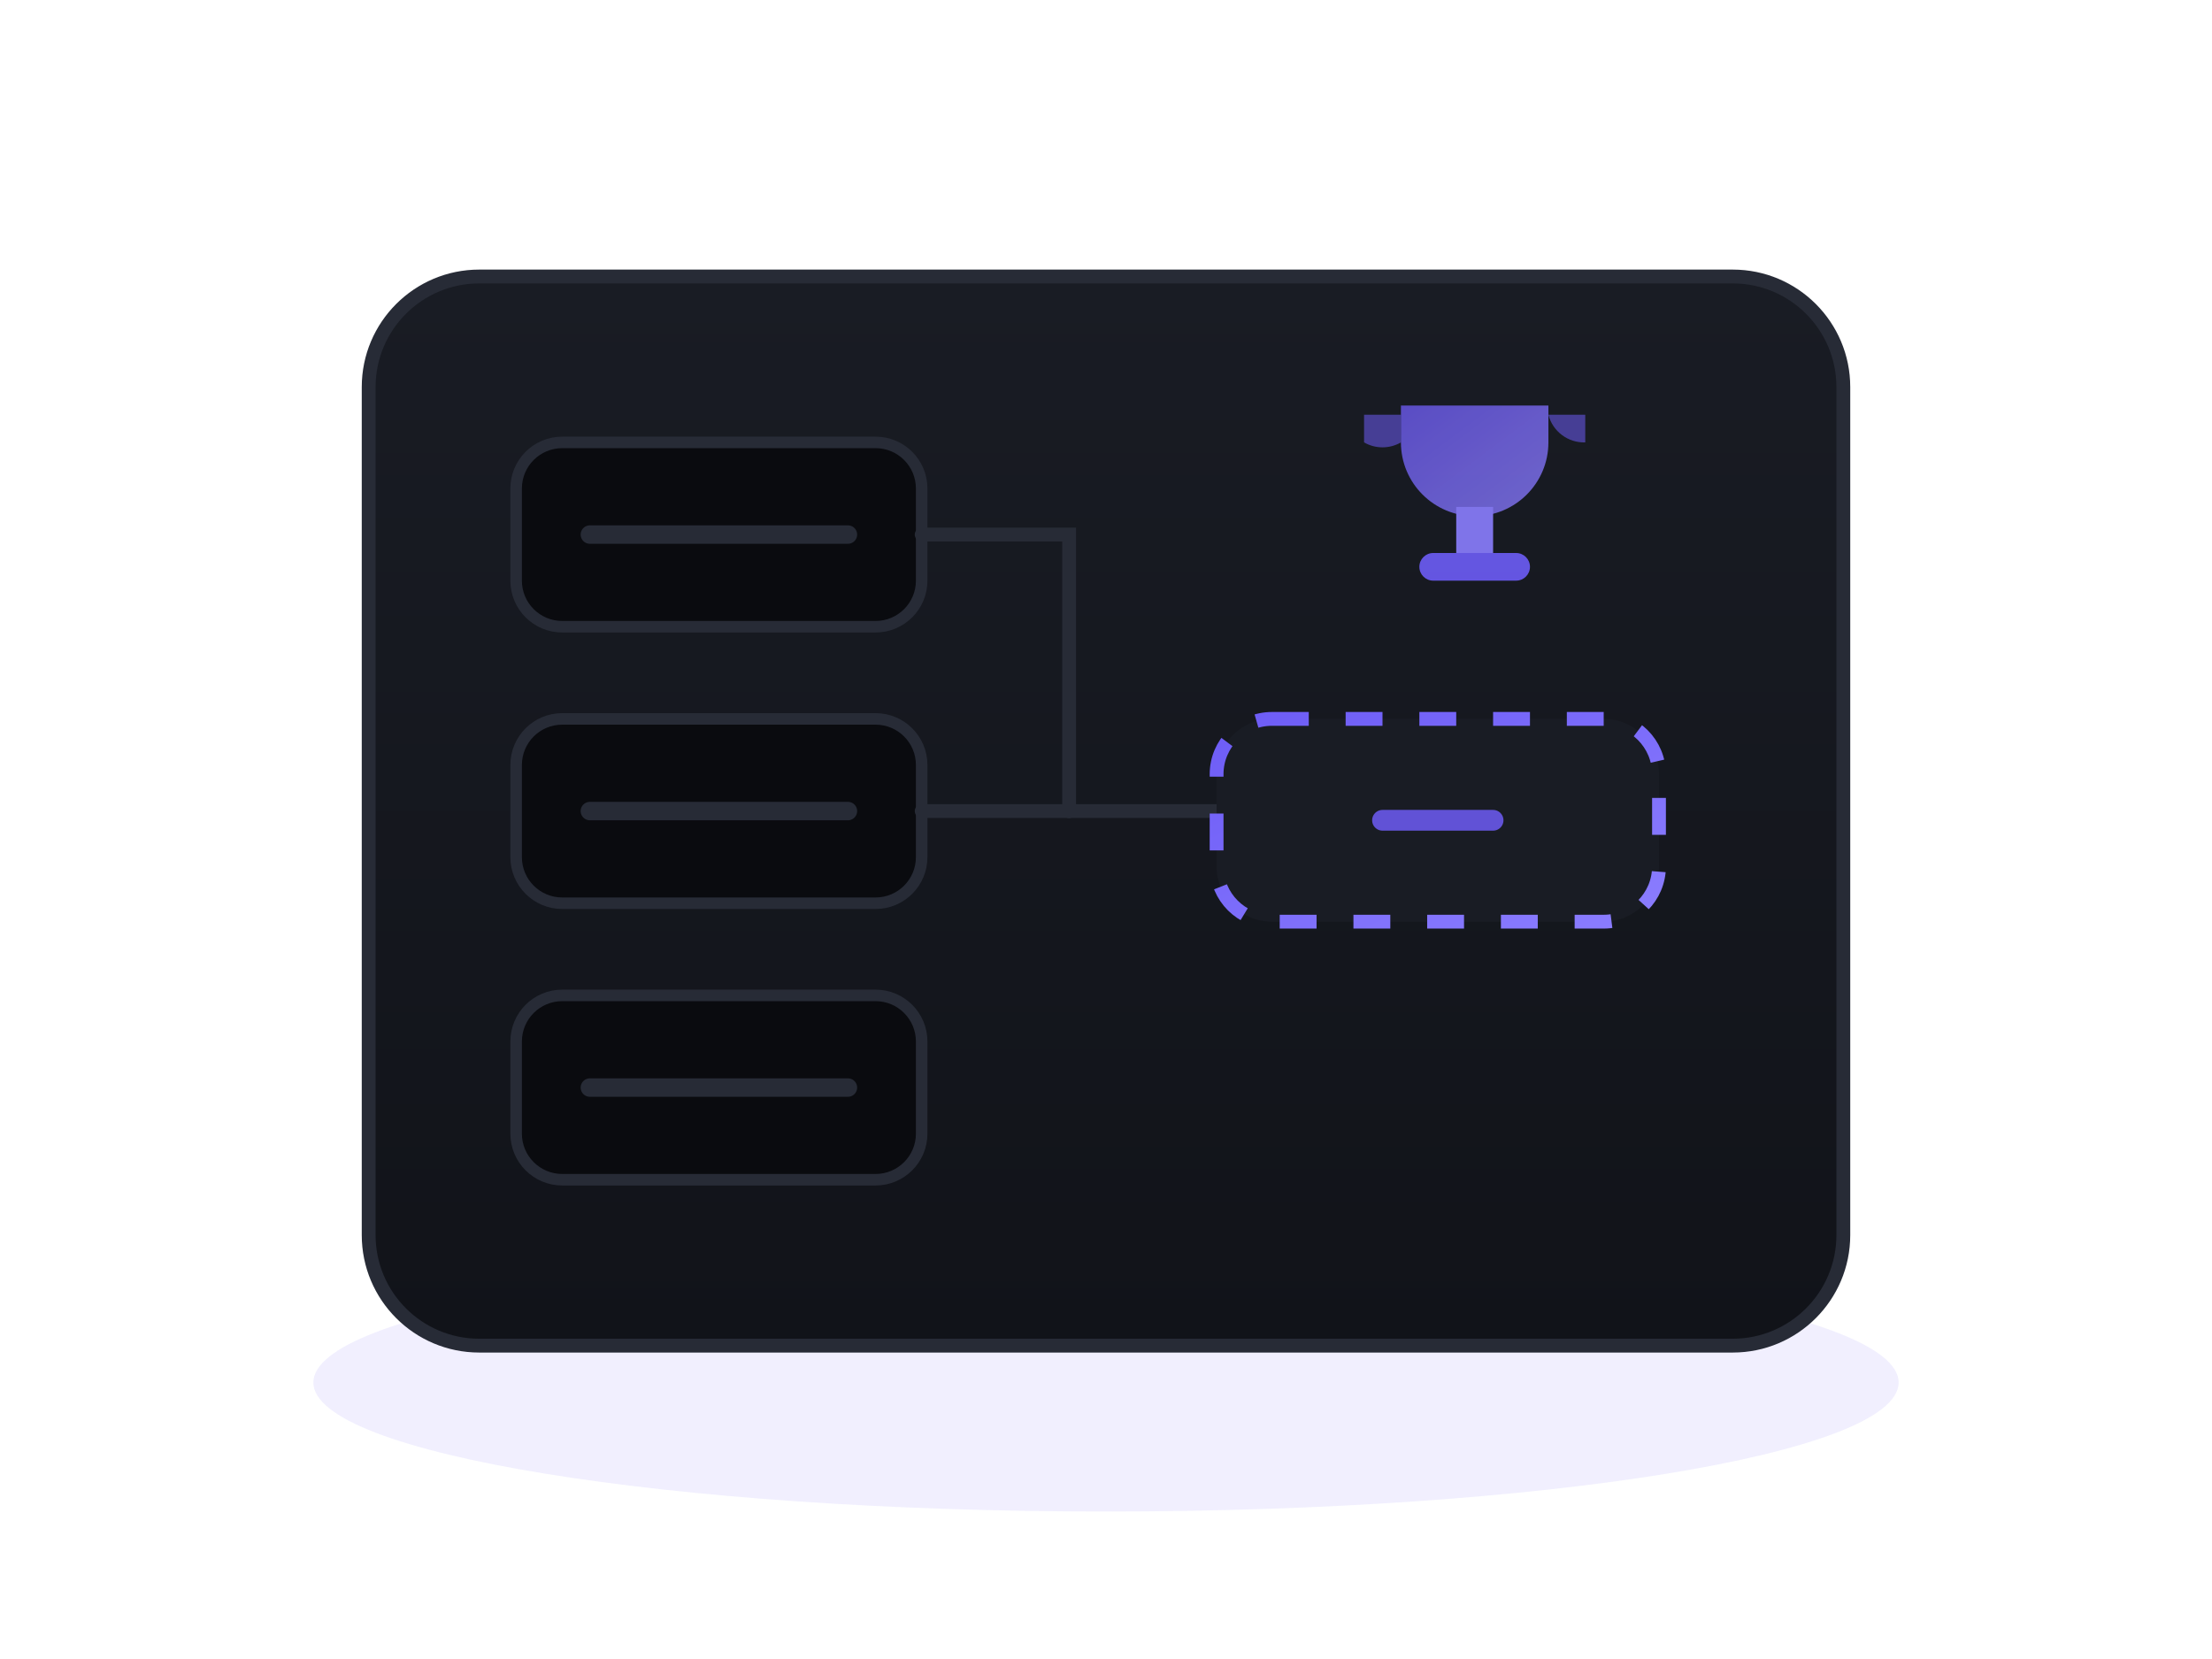
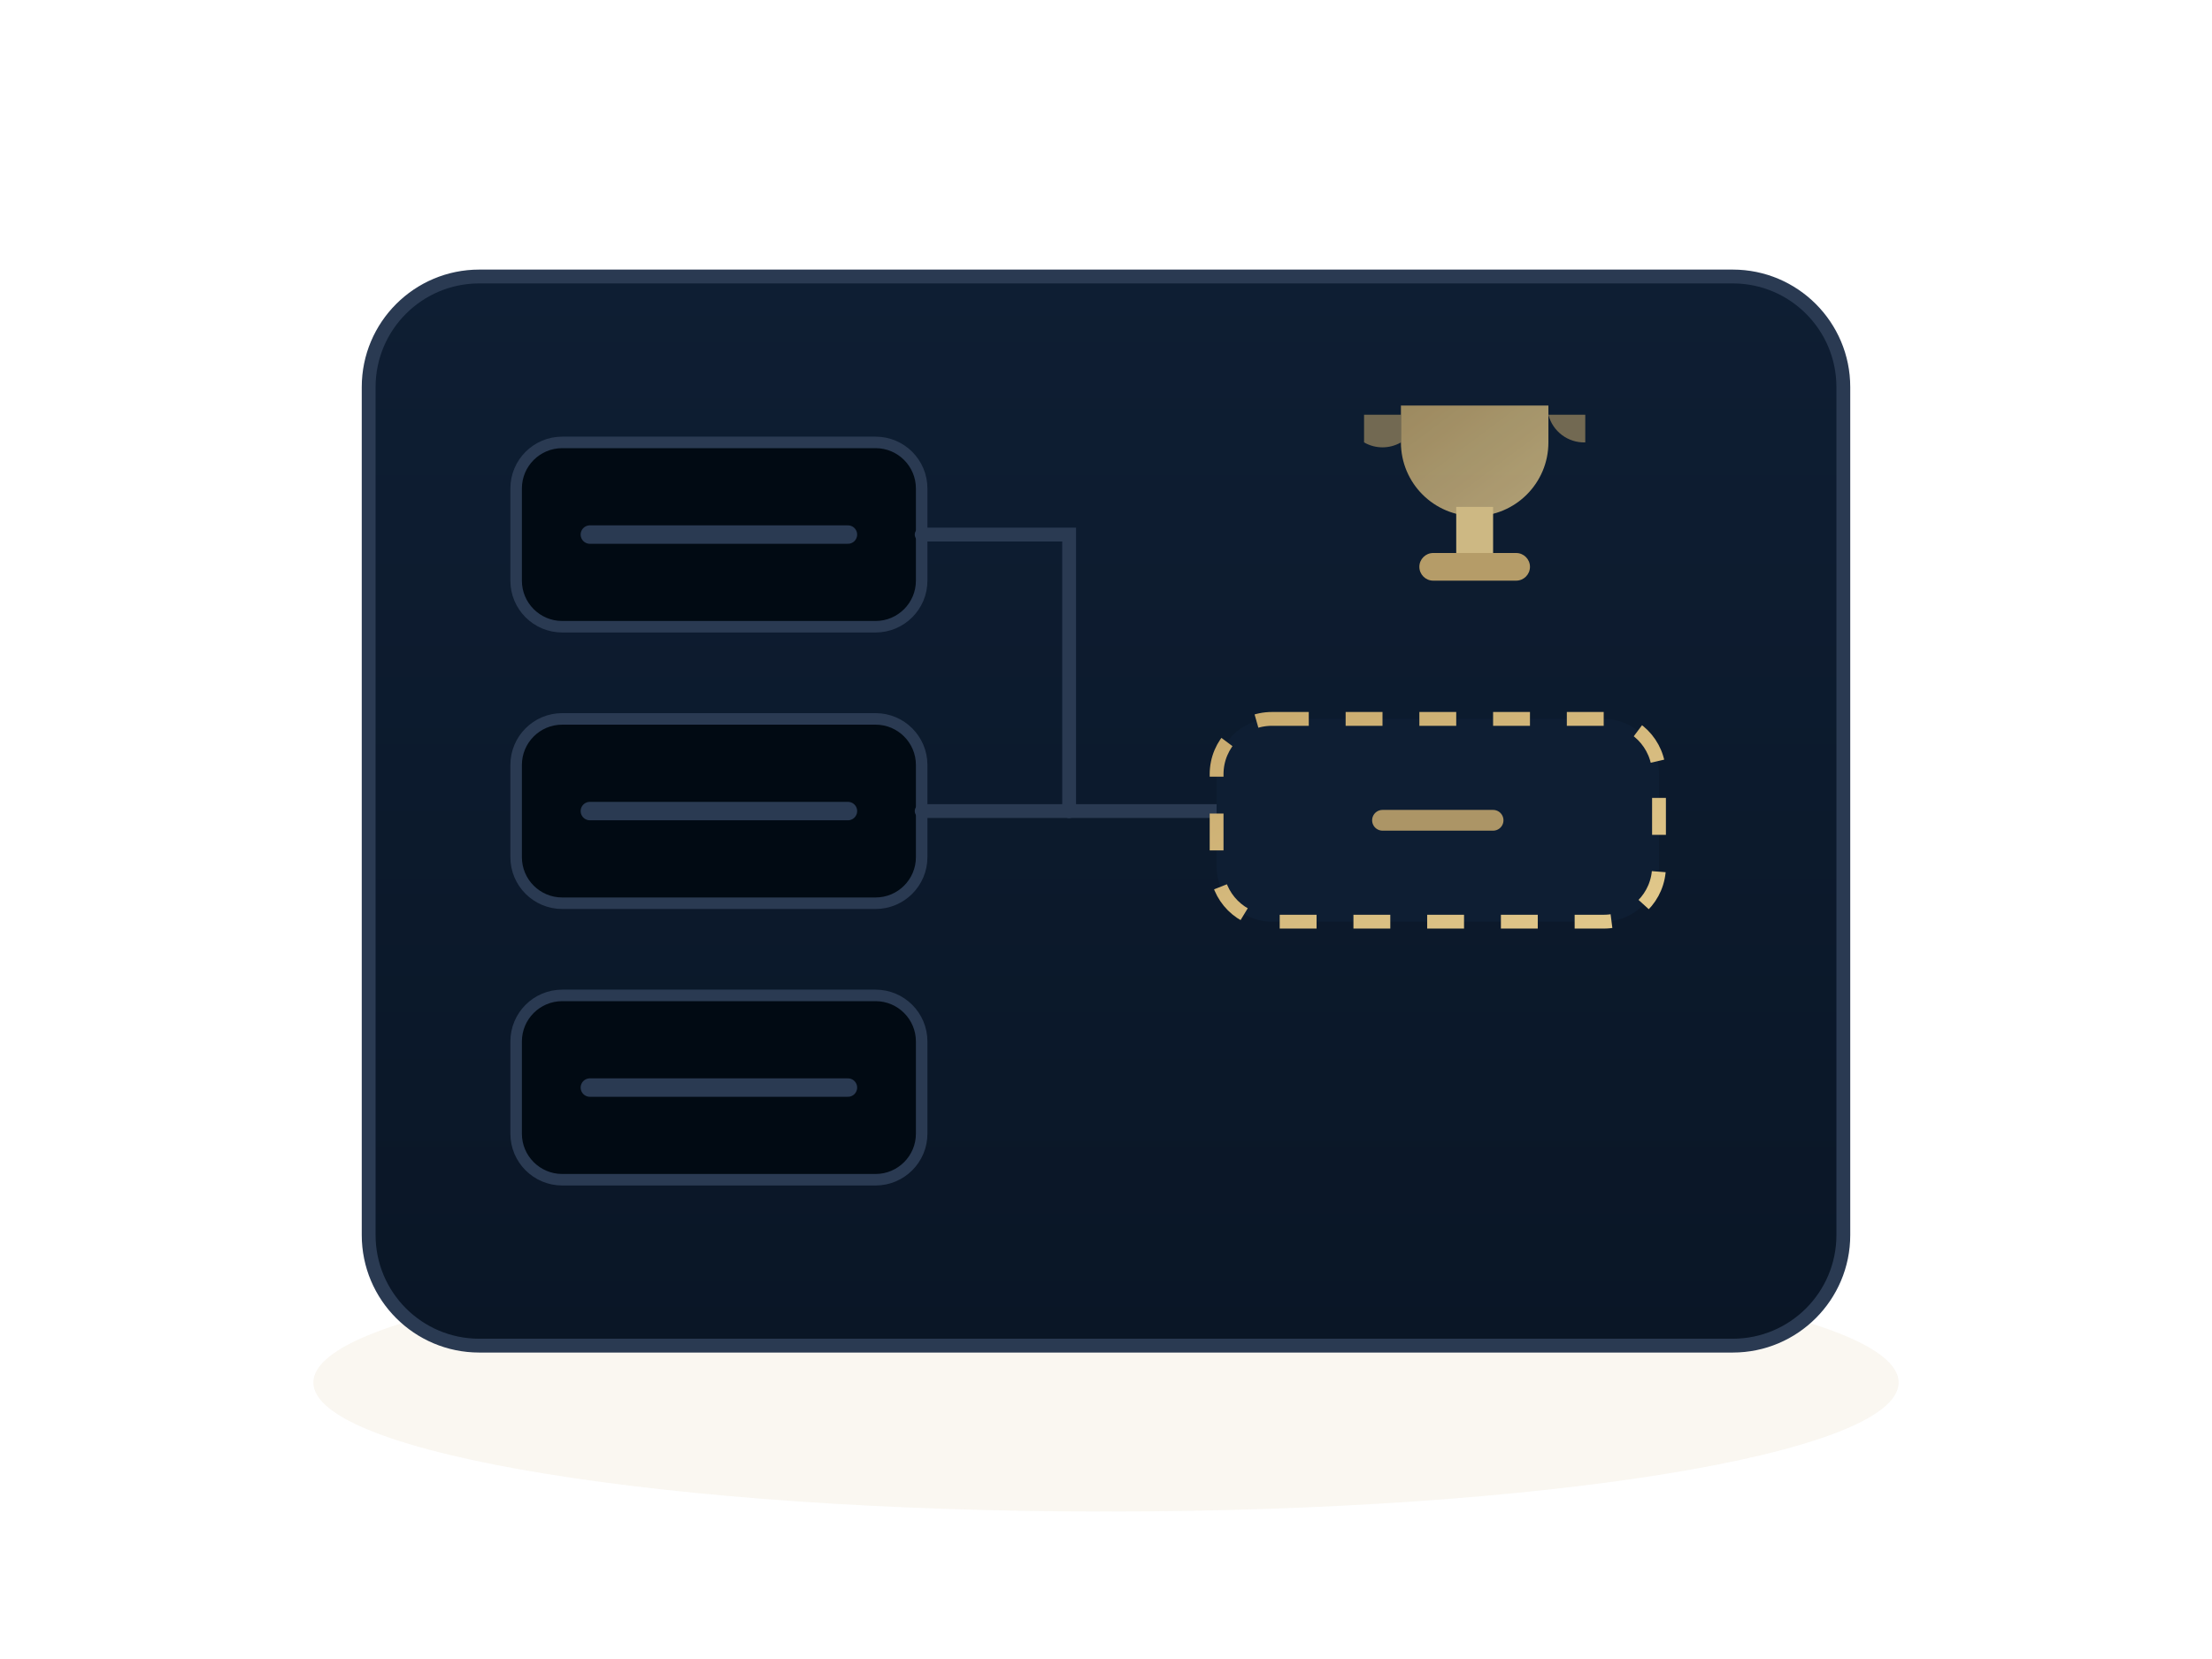
<svg xmlns="http://www.w3.org/2000/svg" width="240" height="180" viewBox="0 0 240 180" fill="none" role="img" aria-label="No data yet">
  <defs>
    <linearGradient id="es-surface" x1="0" y1="0" x2="0" y2="1">
-       <stop offset="0" stop-color="#191c24" />
-       <stop offset="1" stop-color="#111319" />
+       <stop offset="0" stop-color="#0e1e33" />
+       <stop offset="1" stop-color="#0a1626" />
    </linearGradient>
    <linearGradient id="es-accent" x1="0" y1="0" x2="1" y2="1">
-       <stop offset="0" stop-color="#6d5cf6" />
-       <stop offset="1" stop-color="#8b7dff" />
+       <stop offset="0" stop-color="#c8aa6e" />
+       <stop offset="1" stop-color="#e2c98c" />
    </linearGradient>
  </defs>
-   <ellipse cx="120" cy="150" rx="86" ry="14" fill="#6d5cf6" opacity="0.10" />
-   <rect x="40" y="30" width="160" height="116" rx="12" fill="url(#es-surface)" stroke="#272b36" stroke-width="1.5" />
-   <rect x="56" y="48" width="44" height="20" rx="5" fill="#0a0b0f" stroke="#272b36" stroke-width="1.25" />
-   <rect x="56" y="78" width="44" height="20" rx="5" fill="#0a0b0f" stroke="#272b36" stroke-width="1.25" />
-   <rect x="56" y="108" width="44" height="20" rx="5" fill="#0a0b0f" stroke="#272b36" stroke-width="1.25" />
-   <line x1="64" y1="58" x2="92" y2="58" stroke="#272b36" stroke-width="2" stroke-linecap="round" />
-   <line x1="64" y1="88" x2="92" y2="88" stroke="#272b36" stroke-width="2" stroke-linecap="round" />
-   <line x1="64" y1="118" x2="92" y2="118" stroke="#272b36" stroke-width="2" stroke-linecap="round" />
-   <path d="M100 58 H116 V88" fill="none" stroke="#272b36" stroke-width="1.5" stroke-linecap="round" />
-   <path d="M100 88 H116" fill="none" stroke="#272b36" stroke-width="1.5" stroke-linecap="round" />
-   <path d="M116 88 H132" fill="none" stroke="#272b36" stroke-width="1.5" stroke-linecap="round" />
-   <rect x="132" y="78" width="48" height="22" rx="6" fill="#191c24" stroke="url(#es-accent)" stroke-width="1.5" stroke-dasharray="4 4" />
-   <path d="M150 89 h12" stroke="#6d5cf6" stroke-width="2.25" stroke-linecap="round" opacity="0.85" />
+   <ellipse cx="120" cy="150" rx="86" ry="14" fill="#c8aa6e" opacity="0.10" />
+   <rect x="40" y="30" width="160" height="116" rx="12" fill="url(#es-surface)" stroke="#2a3a52" stroke-width="1.5" />
+   <rect x="56" y="48" width="44" height="20" rx="5" fill="#010a13" stroke="#2a3a52" stroke-width="1.25" />
+   <rect x="56" y="78" width="44" height="20" rx="5" fill="#010a13" stroke="#2a3a52" stroke-width="1.25" />
+   <rect x="56" y="108" width="44" height="20" rx="5" fill="#010a13" stroke="#2a3a52" stroke-width="1.25" />
+   <line x1="64" y1="58" x2="92" y2="58" stroke="#2a3a52" stroke-width="2" stroke-linecap="round" />
+   <line x1="64" y1="88" x2="92" y2="88" stroke="#2a3a52" stroke-width="2" stroke-linecap="round" />
+   <line x1="64" y1="118" x2="92" y2="118" stroke="#2a3a52" stroke-width="2" stroke-linecap="round" />
+   <path d="M100 58 H116 V88" fill="none" stroke="#2a3a52" stroke-width="1.5" stroke-linecap="round" />
+   <path d="M100 88 H116" fill="none" stroke="#2a3a52" stroke-width="1.5" stroke-linecap="round" />
+   <path d="M116 88 H132" fill="none" stroke="#2a3a52" stroke-width="1.5" stroke-linecap="round" />
+   <rect x="132" y="78" width="48" height="22" rx="6" fill="#0e1e33" stroke="url(#es-accent)" stroke-width="1.5" stroke-dasharray="4 4" />
+   <path d="M150 89 h12" stroke="#c8aa6e" stroke-width="2.25" stroke-linecap="round" opacity="0.85" />
  <g opacity="0.9" transform="translate(148 44)">
    <path d="M4 0 h16 v4 a8 8 0 0 1 -16 0 z" fill="url(#es-accent)" opacity="0.85" />
-     <path d="M0 1 h4 v3 a4 4 0 0 1 -4 0 z M20 1 h4 v3 a4 4 0 0 1 -4 -3 z" fill="#6d5cf6" opacity="0.6" />
-     <rect x="10" y="11" width="4" height="6" fill="#8b7dff" />
-     <rect x="6" y="16" width="12" height="3" rx="1.5" fill="#6d5cf6" />
+     <path d="M0 1 h4 v3 a4 4 0 0 1 -4 0 z M20 1 h4 v3 a4 4 0 0 1 -4 -3 z" fill="#c8aa6e" opacity="0.6" />
+     <rect x="10" y="11" width="4" height="6" fill="#e2c98c" />
+     <rect x="6" y="16" width="12" height="3" rx="1.5" fill="#c8aa6e" />
  </g>
</svg>
